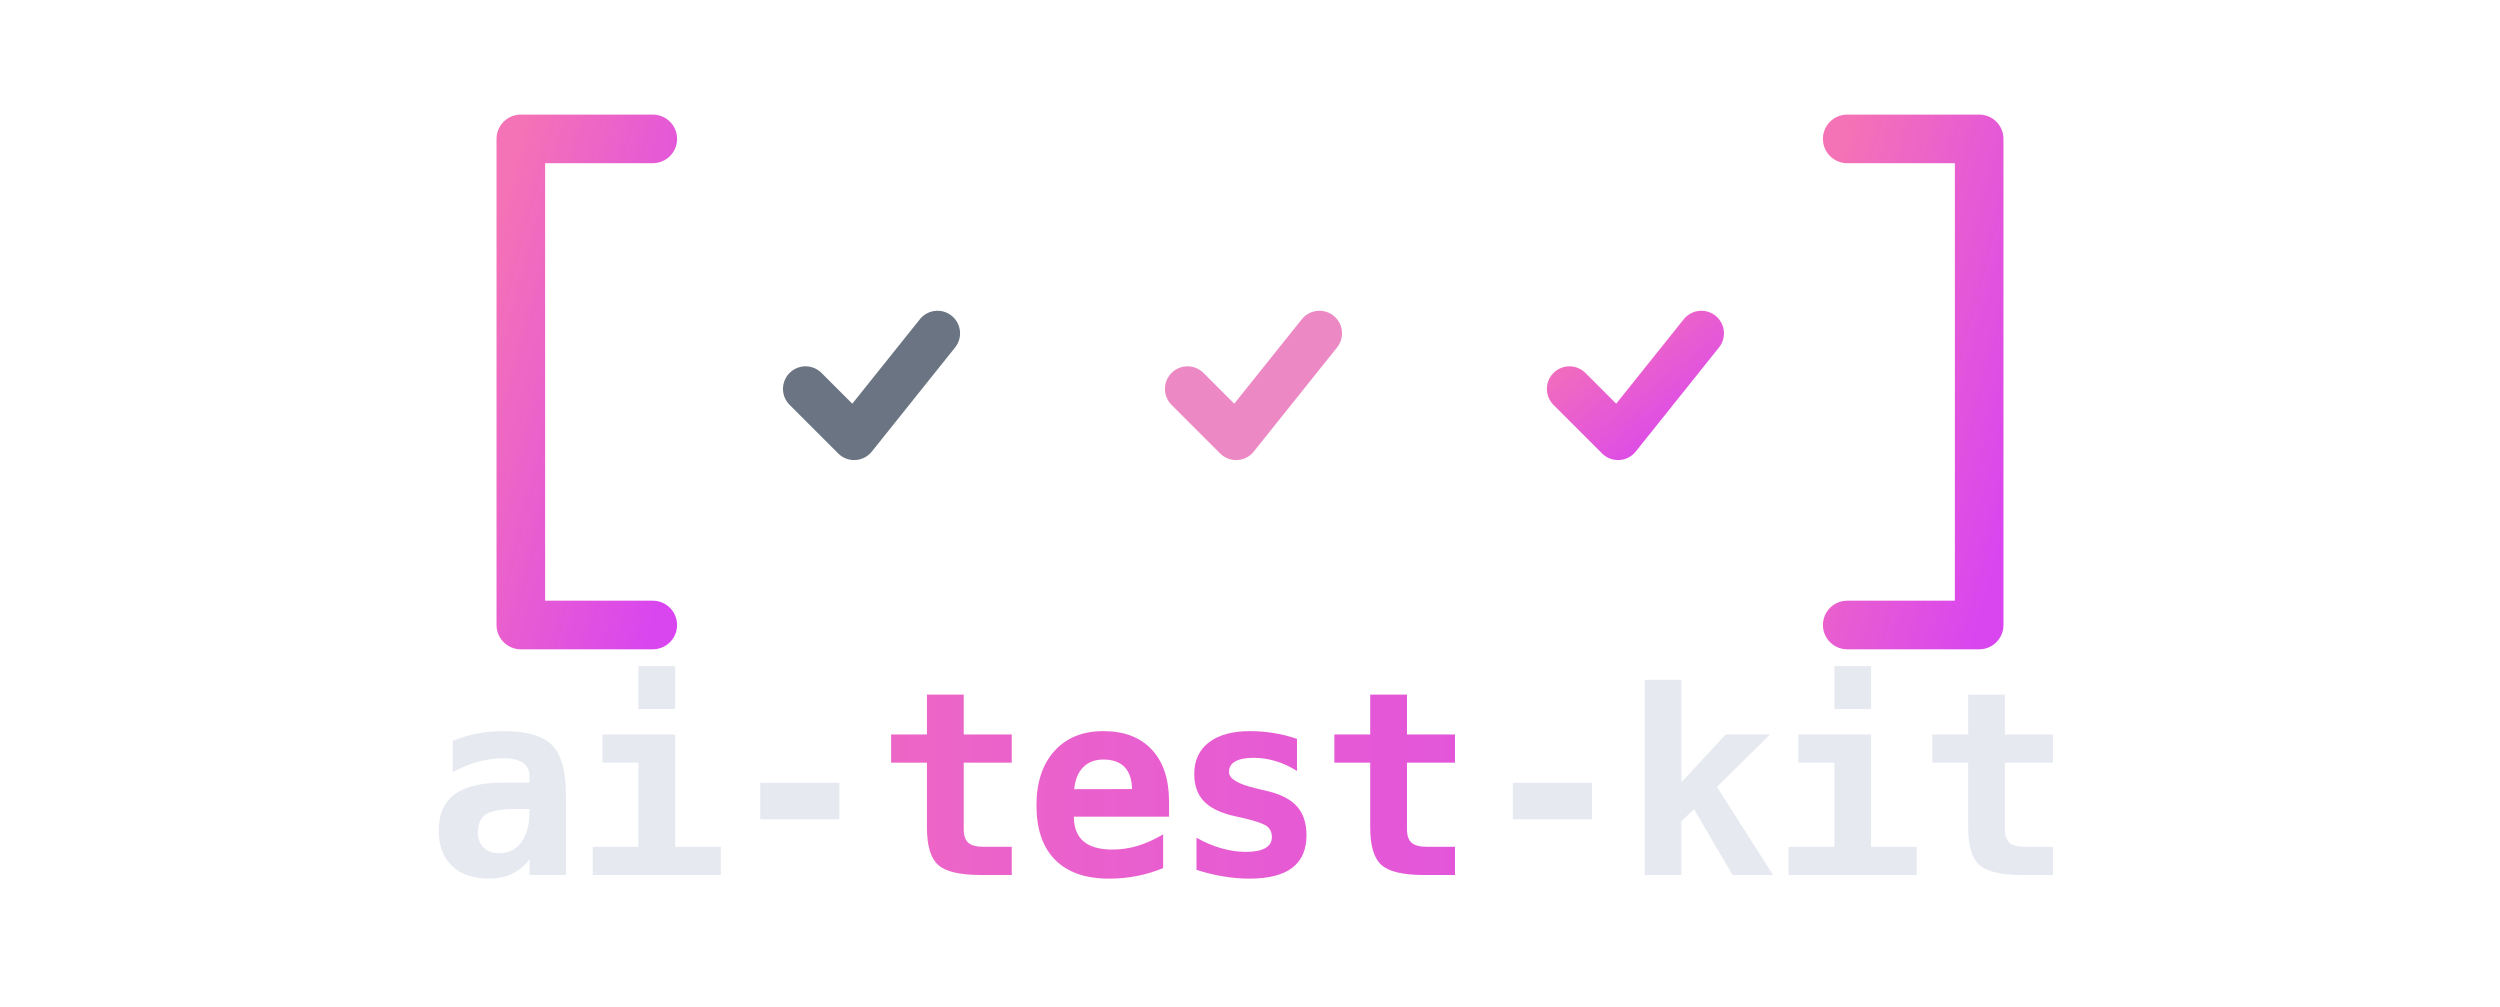
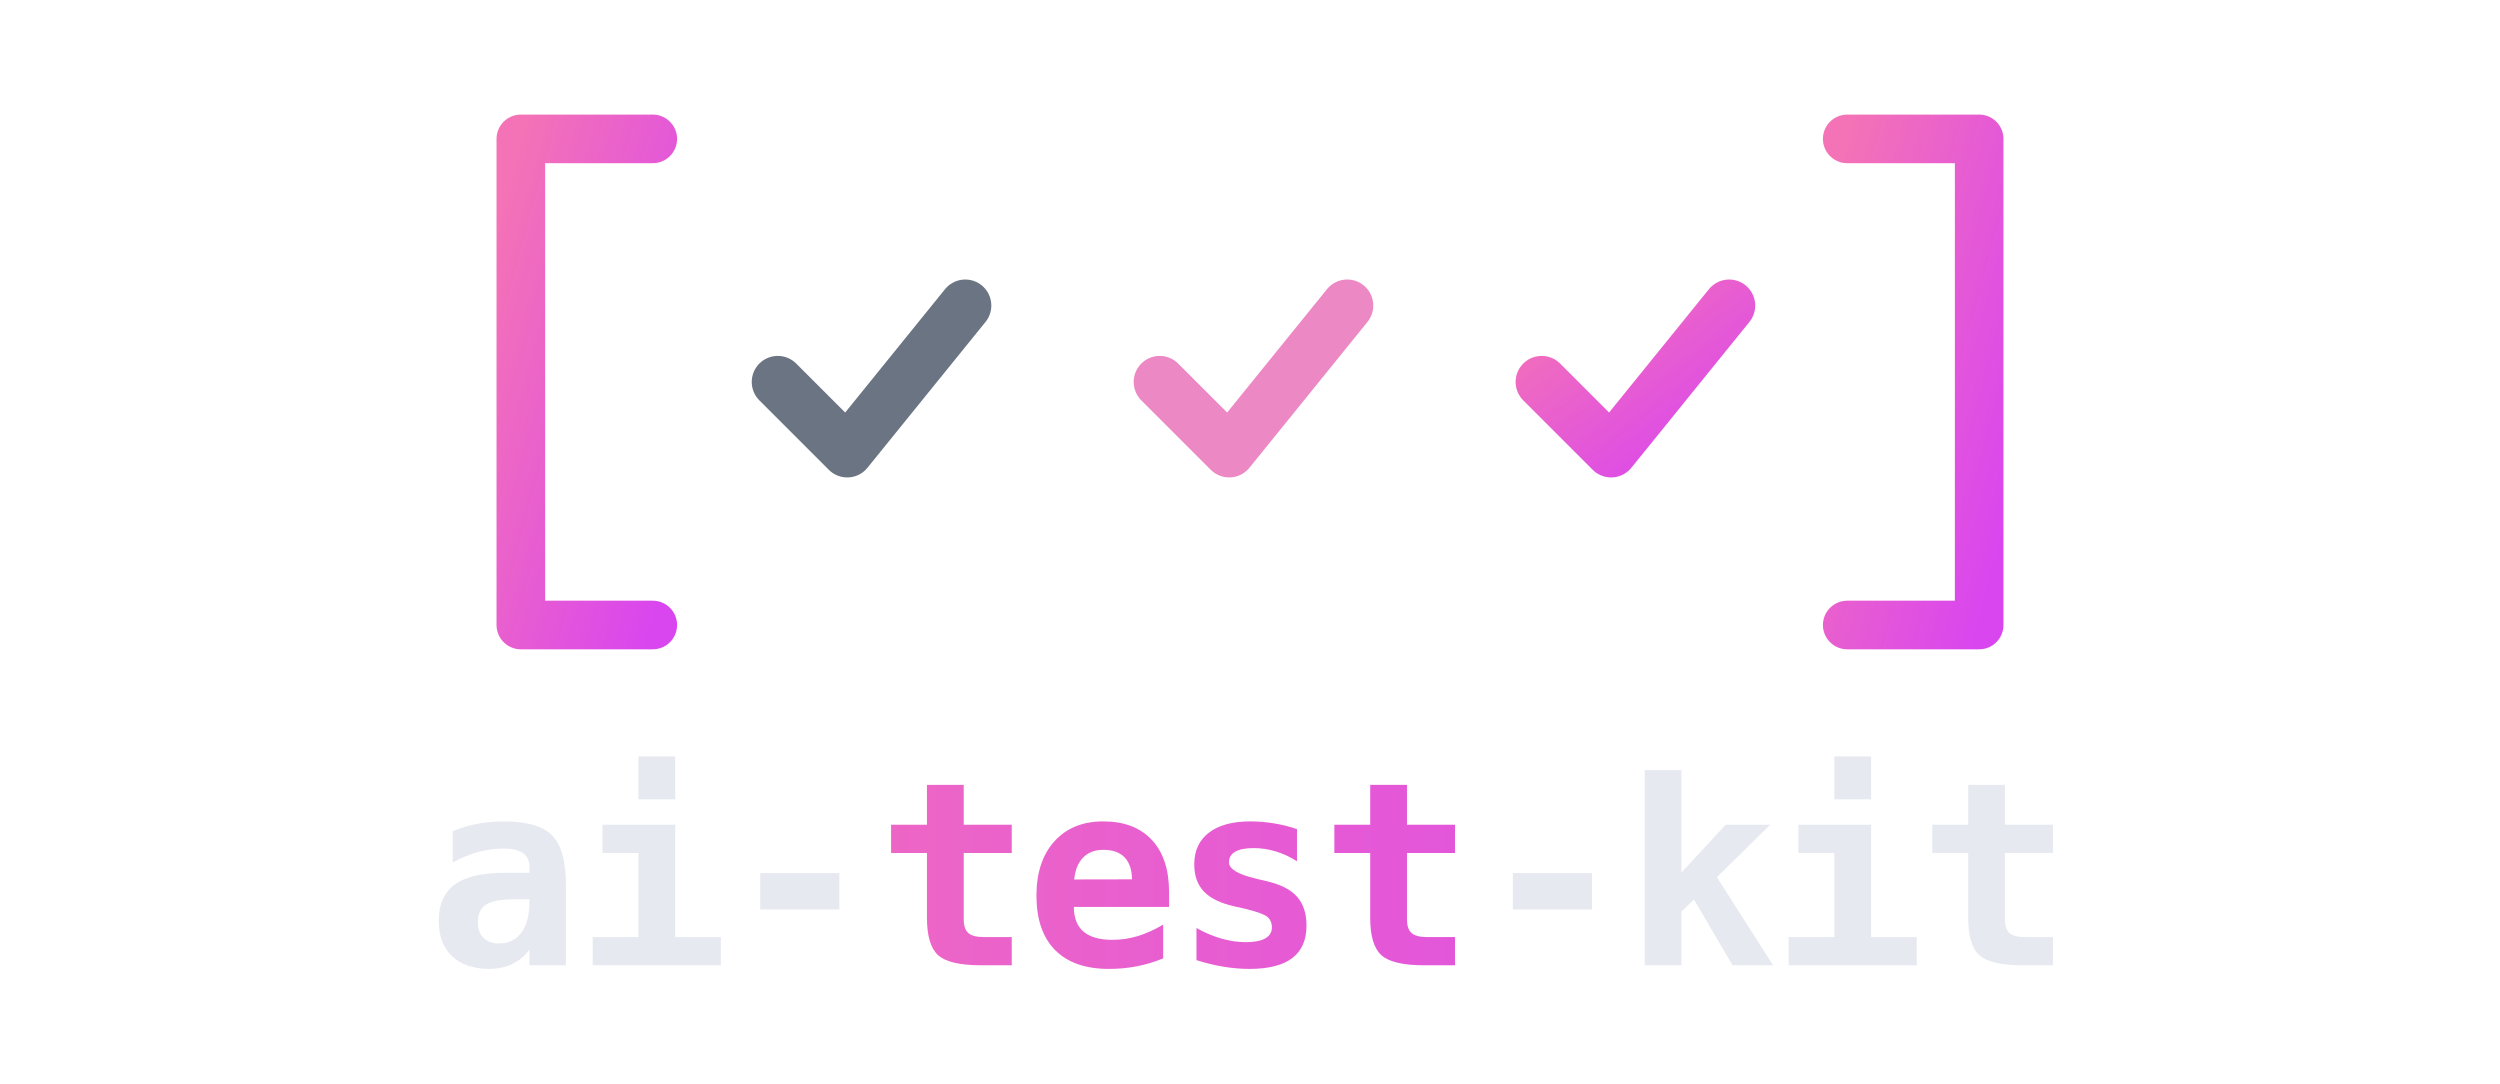
- <svg xmlns="http://www.w3.org/2000/svg" width="720" height="290" viewBox="0 0 720 290">
+ <svg xmlns="http://www.w3.org/2000/svg" width="720" height="312" viewBox="0 0 720 312">
  <defs>
    <linearGradient id="acc" x1="0" y1="0" x2="1" y2="1">
      <stop offset="0" stop-color="#f472b6" />
      <stop offset="1" stop-color="#d946ef" />
    </linearGradient>
    <linearGradient id="accText" x1="0" y1="0" x2="1" y2="0">
      <stop offset="0" stop-color="#f472b6" />
      <stop offset="1" stop-color="#d946ef" />
    </linearGradient>
  </defs>
  <path d="M188 40 L150 40 L150 180 L188 180" fill="none" stroke="url(#acc)" stroke-width="14" stroke-linecap="round" stroke-linejoin="round" />
  <path d="M532 40 L570 40 L570 180 L532 180" fill="none" stroke="url(#acc)" stroke-width="14" stroke-linecap="round" stroke-linejoin="round" />
-   <path d="M232 112 L246 126 L270 96" fill="none" stroke="#6b7482" stroke-width="13" stroke-linecap="round" stroke-linejoin="round" />
-   <path d="M342 112 L356 126 L380 96" fill="none" stroke="#ec88c4" stroke-width="13" stroke-linecap="round" stroke-linejoin="round" />
-   <path d="M452 112 L466 126 L490 96" fill="none" stroke="url(#acc)" stroke-width="13" stroke-linecap="round" stroke-linejoin="round" />
-   <text x="360" y="252" text-anchor="middle" font-family="'JetBrains Mono', monospace" font-weight="700" font-size="74" letter-spacing="-2" fill="#e6eaf0">ai-<tspan fill="url(#accText)">test</tspan>-kit</text>
+   <path d="M224 110 L244 130 L278 88" fill="none" stroke="#6b7482" stroke-width="15" stroke-linecap="round" stroke-linejoin="round" />
+   <path d="M334 110 L354 130 L388 88" fill="none" stroke="#ec88c4" stroke-width="15" stroke-linecap="round" stroke-linejoin="round" />
+   <path d="M444 110 L464 130 L498 88" fill="none" stroke="url(#acc)" stroke-width="15" stroke-linecap="round" stroke-linejoin="round" />
+   <text x="360" y="278" text-anchor="middle" font-family="'JetBrains Mono', monospace" font-weight="700" font-size="74" letter-spacing="-2" fill="#e6eaf0">ai-<tspan fill="url(#accText)">test</tspan>-kit</text>
</svg>
